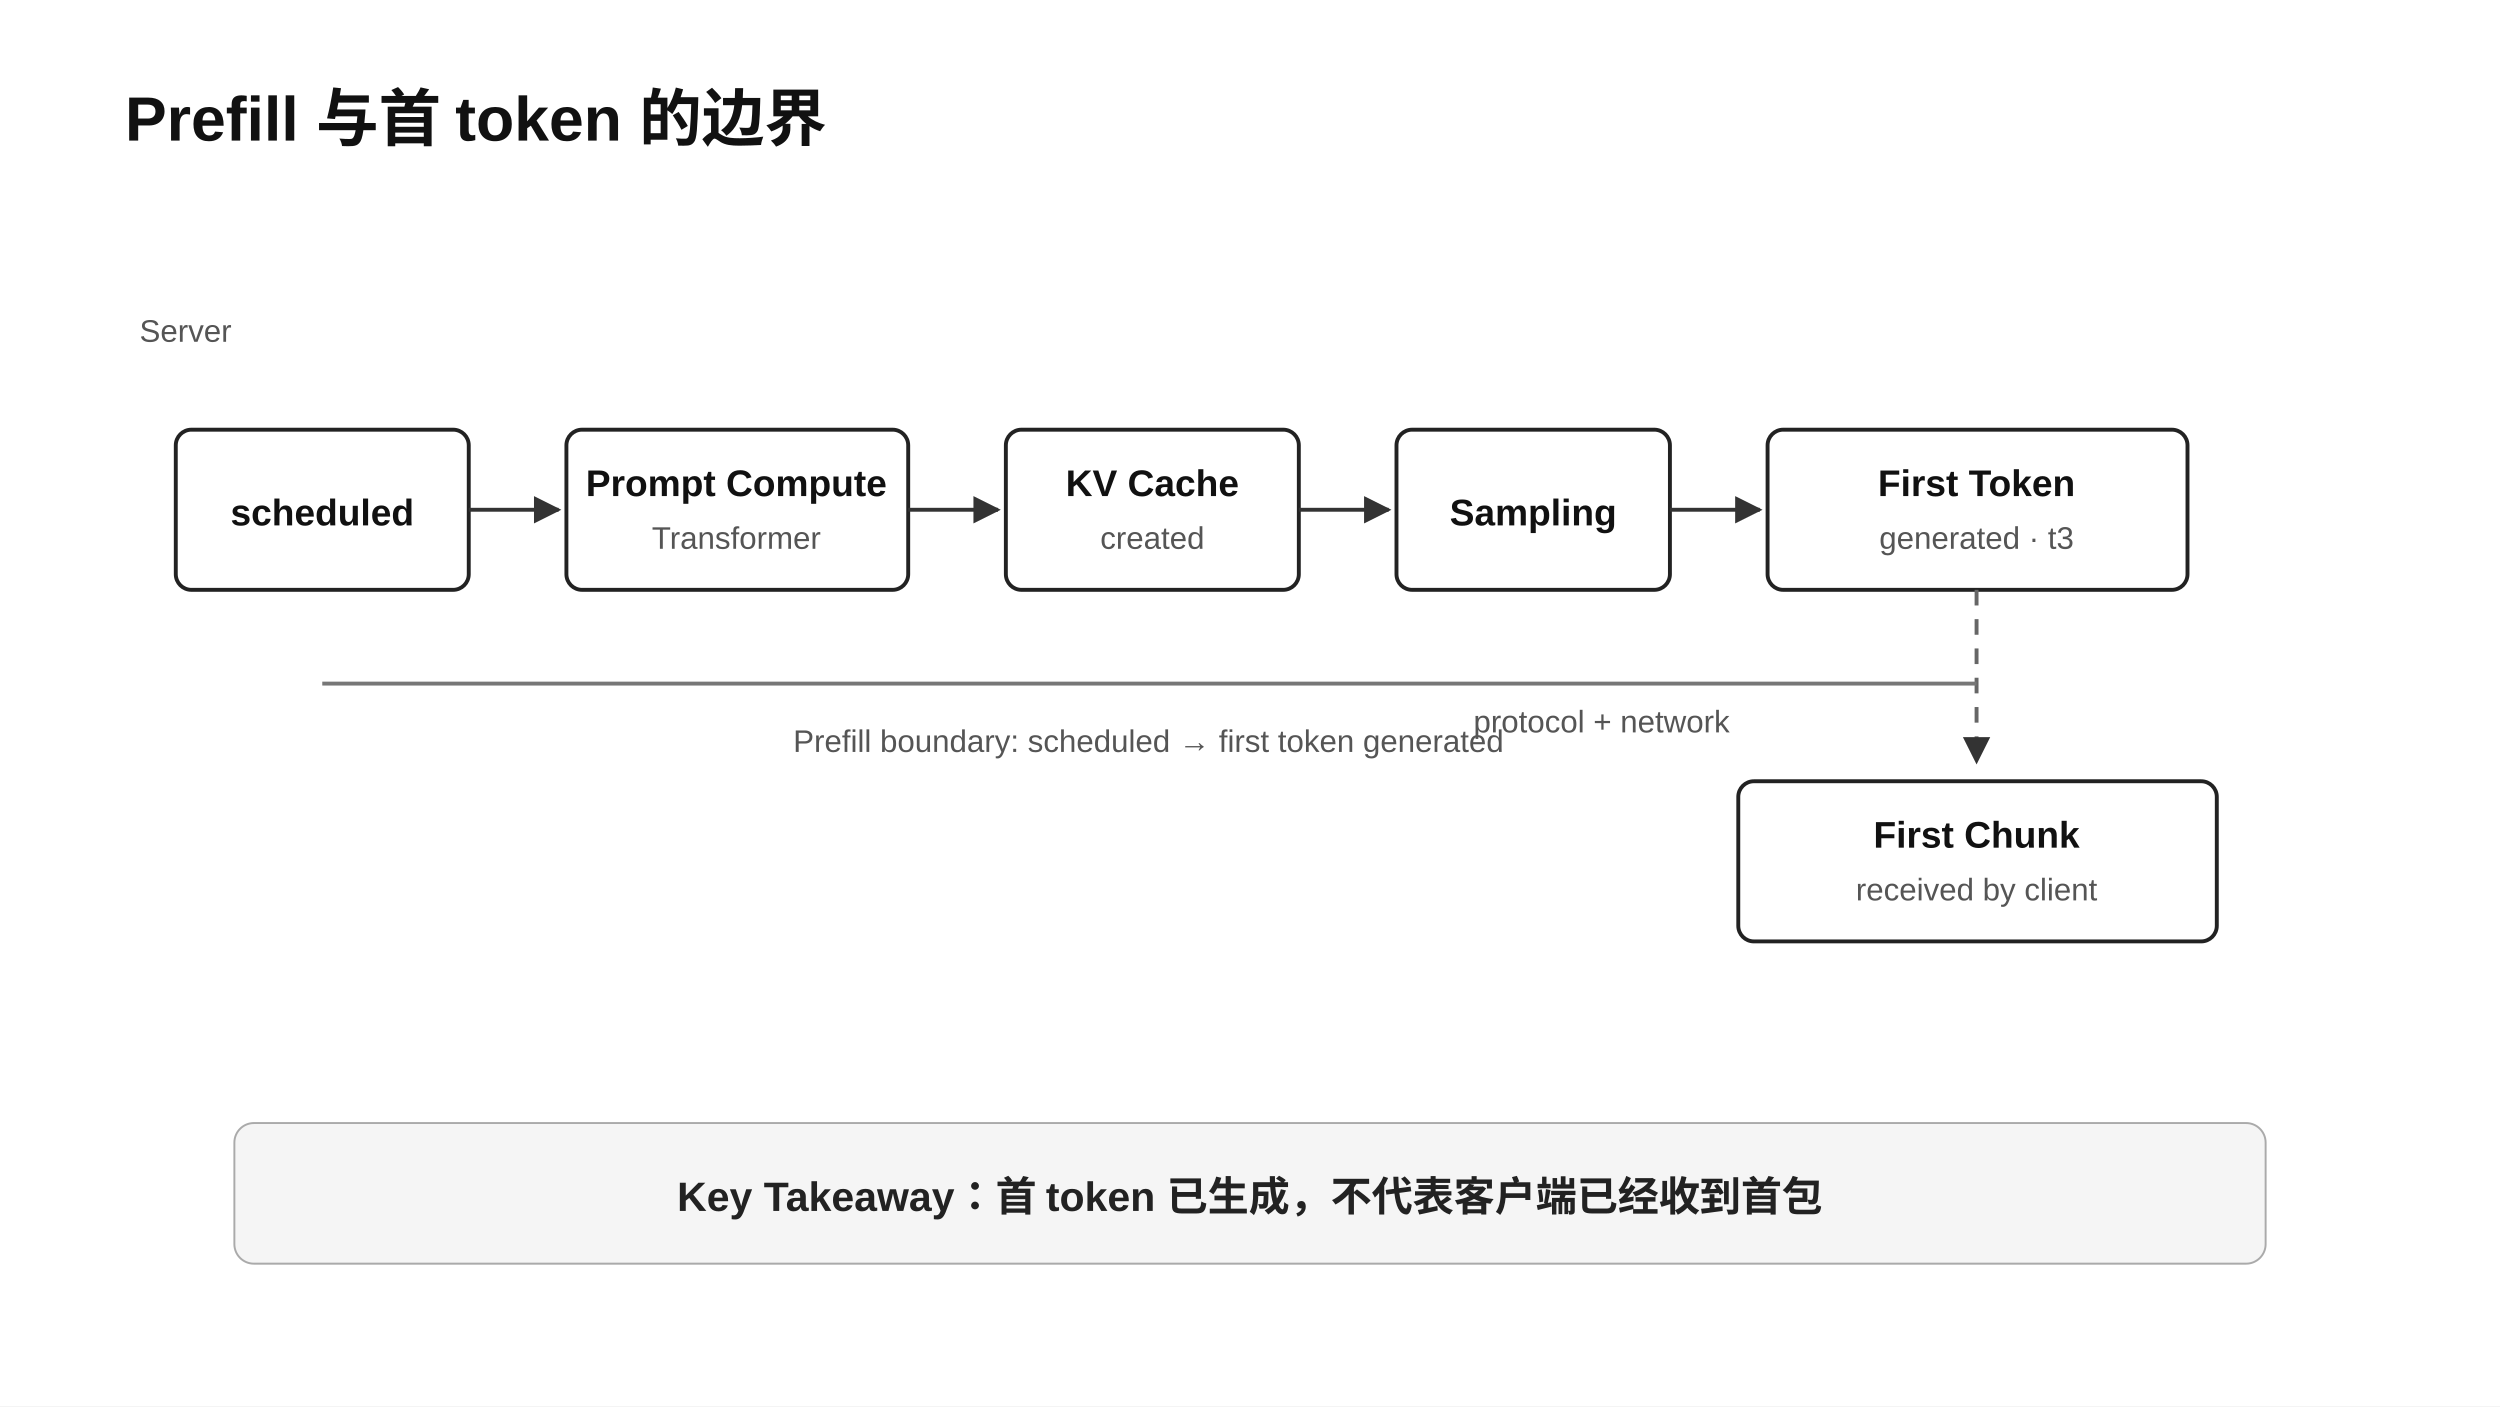
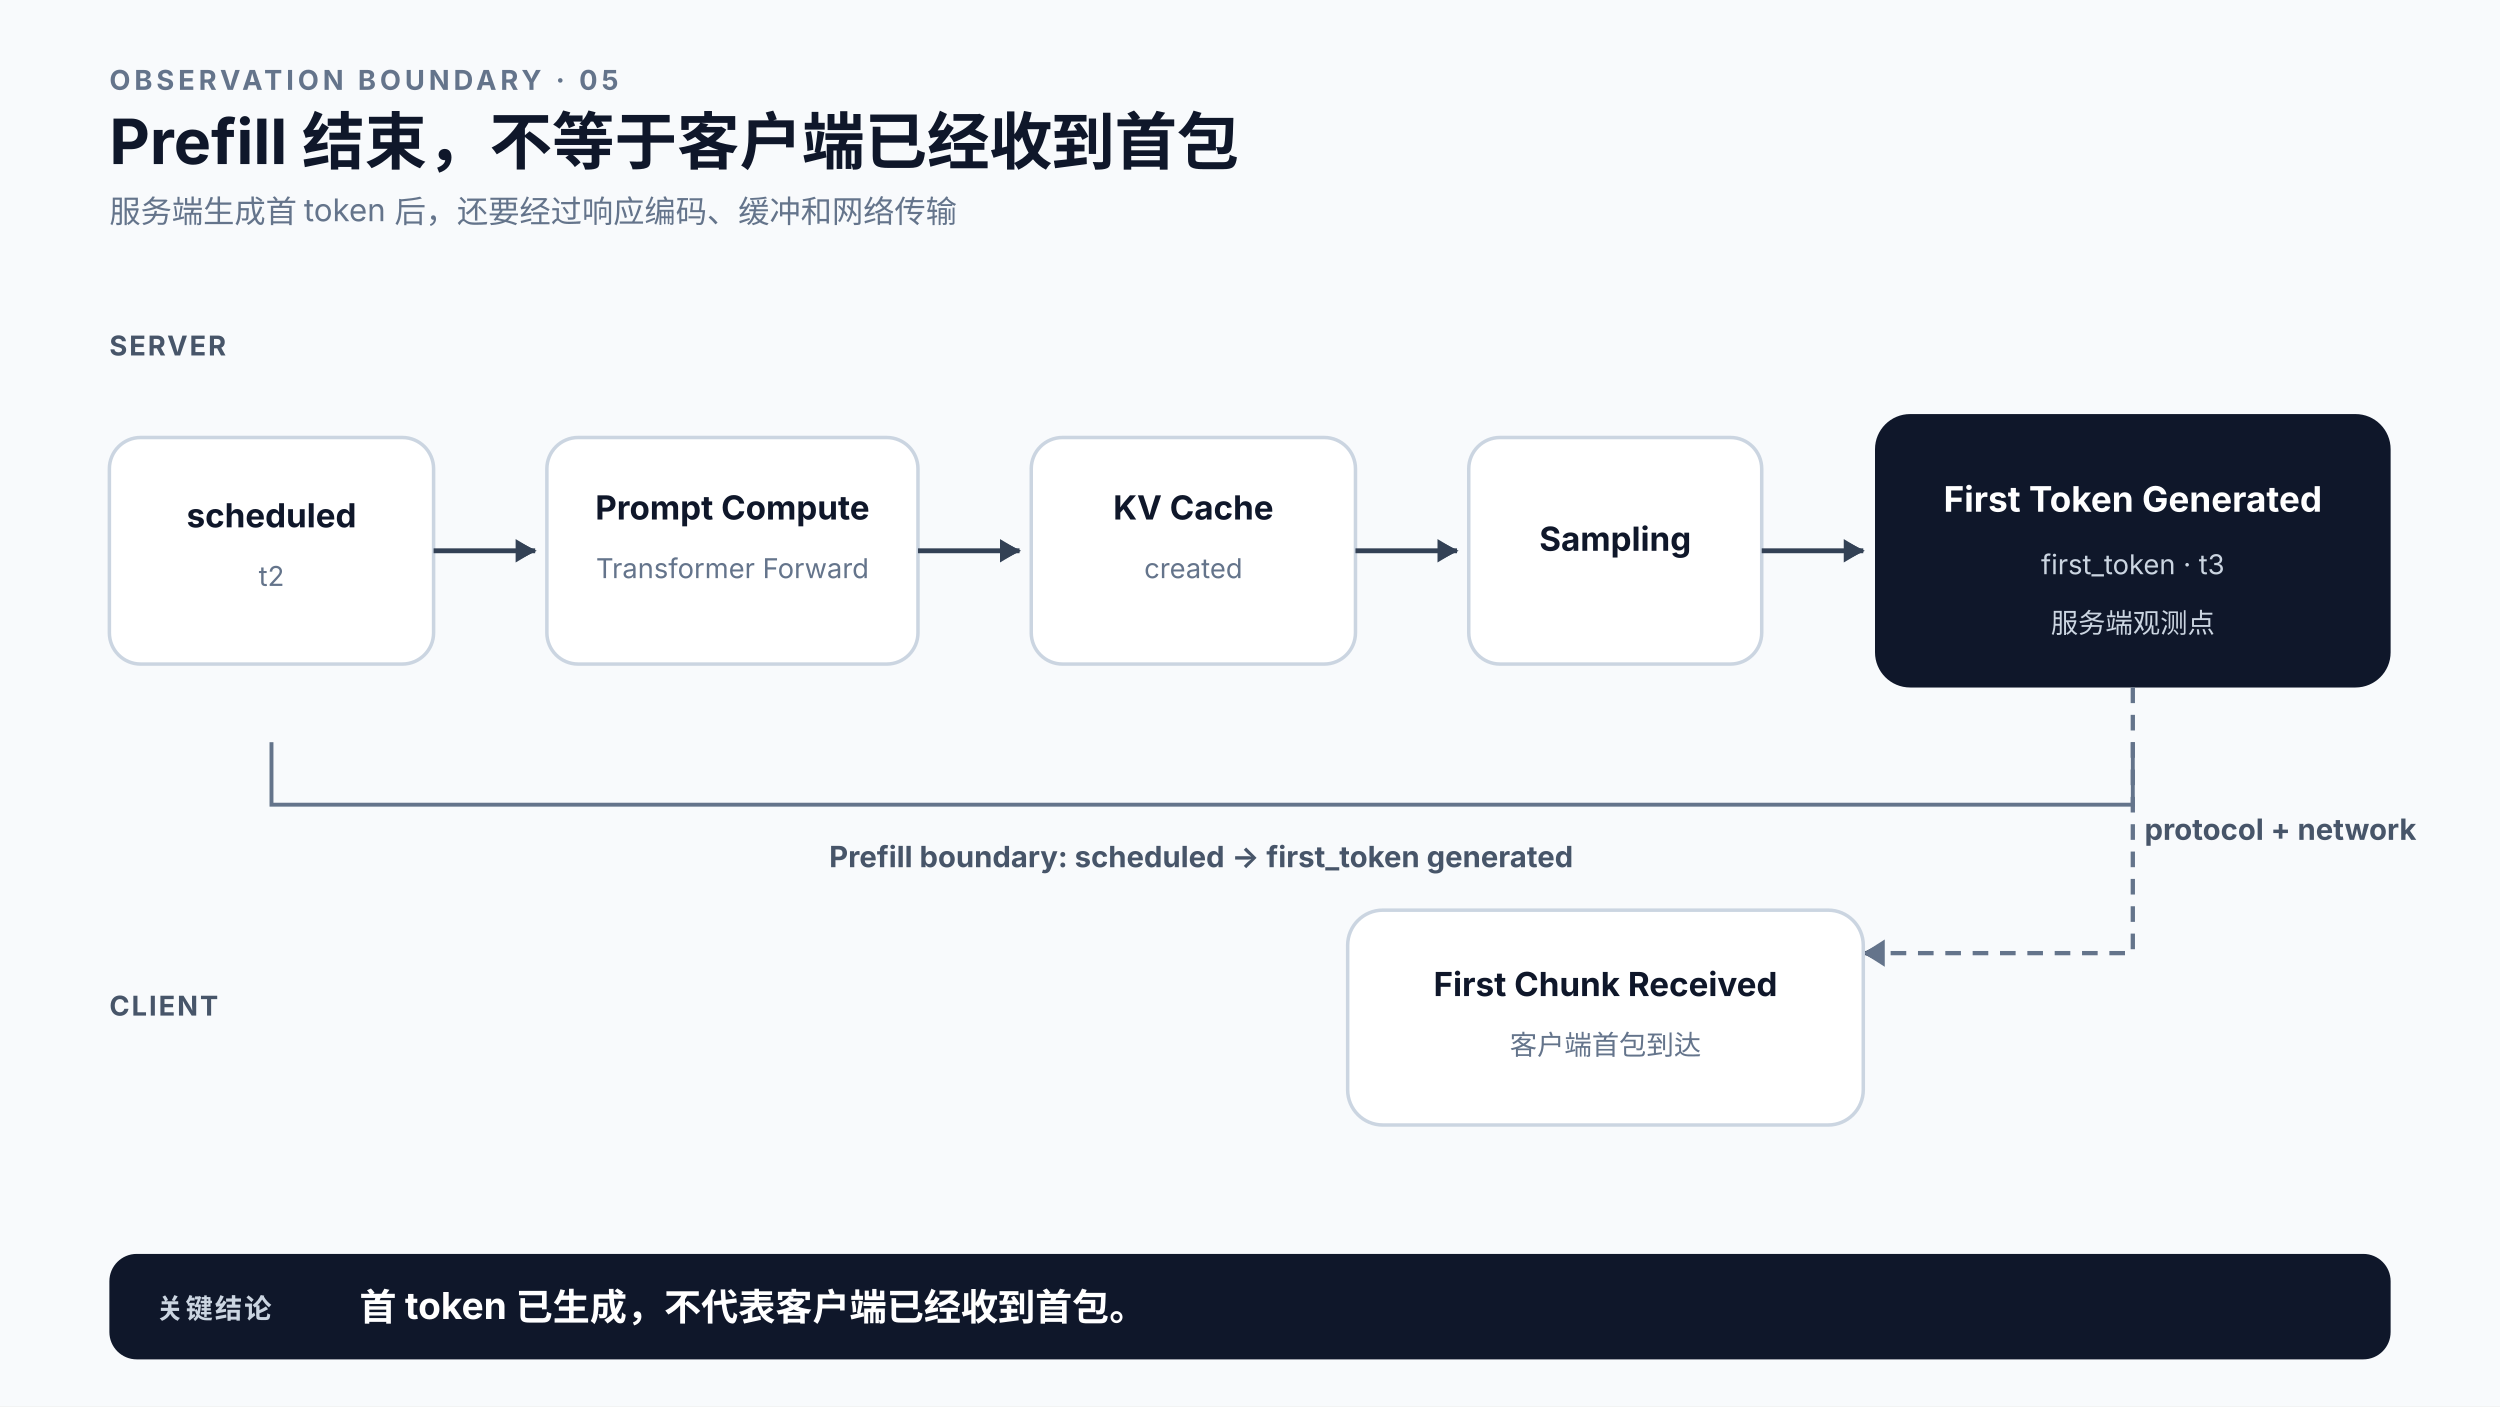
- <svg xmlns="http://www.w3.org/2000/svg" width="1280" height="720" viewBox="0 0 1280 720">
+ <svg xmlns="http://www.w3.org/2000/svg" width="1280" height="720" viewBox="0 0 1280 720" role="img" aria-labelledby="fig-title fig-desc" data-figure-system="chapter02-v2" fill="#0F172A">
  <defs>
-     <marker id="a" viewBox="0 0 10 10" refX="9" refY="5" markerWidth="7" markerHeight="7" orient="auto">
-       <path d="M0 0L10 5L0 10z" fill="#333" />
+     <marker id="arrow" viewBox="0 0 10 10" refX="9" refY="5" markerWidth="8" markerHeight="8" orient="auto" markerUnits="userSpaceOnUse">
+       <path d="M0 0L10 5L0 10Z" fill="#334155" />
    </marker>
-     <style>.t{font:700 32px Arial,sans-serif;fill:#111}.b{fill:#fff;stroke:#222;stroke-width:2}.h{font:600 19px Arial,sans-serif;fill:#111;text-anchor:middle}.s{font:16px Arial,sans-serif;fill:#555;text-anchor:middle}.l{stroke:#333;stroke-width:2;marker-end:url(#a)}.d{stroke:#666;stroke-width:2;stroke-dasharray:8 7;marker-end:url(#a)}.take{font:600 21px Arial,sans-serif;fill:#222;text-anchor:middle}</style>
+     <style>
+     text{font-family:-apple-system,BlinkMacSystemFont,"Segoe UI","PingFang SC","Microsoft YaHei",sans-serif}.k{font-size:14px;font-weight:700;letter-spacing:2px;fill:#64748B}.t{font-size:32px;font-weight:750}.sub{font-size:16px;fill:#64748B}.lane{font-size:14px;font-weight:750;letter-spacing:1px;fill:#475569}.node{fill:#FFFFFF;stroke:#CBD5E1;stroke-width:1.8}.focus{fill:#0F172A}.h{font-size:17px;font-weight:750}.hl{font-size:18px;font-weight:750;fill:#FFFFFF}.s{font-size:14px;fill:#64748B}.sl{font-size:14px;fill:#CBD5E1}.flow{fill:none;stroke:#334155;stroke-width:2.5;marker-end:url(#arrow)}.network{fill:none;stroke:#64748B;stroke-width:2.2;stroke-dasharray:8 6;marker-end:url(#arrow)}.bracket{fill:none;stroke:#64748B;stroke-width:2}.formula{font-size:15px;font-weight:700;fill:#475569}.take{fill:#0F172A}.tl{font-size:14px;font-weight:700;letter-spacing:1px;fill:#CBD5E1}.tv{font-size:19px;font-weight:650;fill:#FFFFFF}
+   </style>
  </defs>
-   <rect width="1280" height="720" fill="#fff" />
-   <text x="64" y="72" class="t">Prefill 与首 token 的边界</text>
-   <text x="95" y="175" class="s">Server</text>
-   <rect x="90" y="220" width="150" height="82" rx="8" class="b" />
-   <text x="165" y="269" class="h">scheduled</text>
-   <rect x="290" y="220" width="175" height="82" rx="8" class="b" />
-   <text x="377" y="254" class="h">Prompt Compute</text>
-   <text x="377" y="281" class="s">Transformer</text>
-   <rect x="515" y="220" width="150" height="82" rx="8" class="b" />
-   <text x="590" y="254" class="h">KV Cache</text>
-   <text x="590" y="281" class="s">created</text>
-   <rect x="715" y="220" width="140" height="82" rx="8" class="b" />
-   <text x="785" y="269" class="h">Sampling</text>
-   <rect x="905" y="220" width="215" height="82" rx="8" class="b" />
-   <text x="1012" y="254" class="h">First Token</text>
-   <text x="1012" y="281" class="s">generated · t3</text>
-   <line x1="240" y1="261" x2="286" y2="261" class="l" />
-   <line x1="465" y1="261" x2="511" y2="261" class="l" />
-   <line x1="665" y1="261" x2="711" y2="261" class="l" />
-   <line x1="855" y1="261" x2="901" y2="261" class="l" />
-   <line x1="1012" y1="302" x2="1012" y2="390" class="d" />
-   <rect x="890" y="400" width="245" height="82" rx="8" class="b" />
-   <text x="1012" y="434" class="h">First Chunk</text>
-   <text x="1012" y="461" class="s">received by client</text>
-   <text x="820" y="375" class="s">protocol + network</text>
-   <line x1="165" y1="350" x2="1012" y2="350" stroke="#777" stroke-width="2" />
-   <text x="588" y="385" class="s">Prefill boundary: scheduled → first token generated</text>
-   <rect x="120" y="575" width="1040" height="72" rx="10" fill="#f5f5f5" stroke="#aaa" />
-   <text x="640" y="620" class="take">Key Takeaway：首 token 已生成，不代表客户端已经收到首包</text>
+   <rect width="1280" height="720" fill="#F8FAFC" />
+   <text class="k" x="56" y="46">OBSERVATION BOUNDARY · 05</text>
+   <text class="t" x="56" y="84">Prefill 结束，不等于客户端已经收到首包</text>
+   <text class="sub" x="56" y="114">服务端生成首 token 后，还要经过响应编码、缓冲和网络传输</text>
+   <text class="lane" x="56" y="182">SERVER</text>
+   <g transform="translate(56 224)">
+     <rect class="node" width="166" height="116" rx="16" />
+     <text class="h" x="83" y="46" text-anchor="middle">scheduled</text>
+     <text class="s" x="83" y="76" text-anchor="middle">t2</text>
+   </g>
+   <path class="flow" d="M222 282H274" />
+   <path d="M274 282l-10 -6v12z" fill="#334155" />
+   <g transform="translate(280 224)">
+     <rect class="node" width="190" height="116" rx="16" />
+     <text class="h" x="95" y="42" text-anchor="middle">Prompt Compute</text>
+     <text class="s" x="95" y="72" text-anchor="middle">Transformer Forward</text>
+   </g>
+   <path class="flow" d="M470 282H522" />
+   <path d="M522 282l-10 -6v12z" fill="#334155" />
+   <g transform="translate(528 224)">
+     <rect class="node" width="166" height="116" rx="16" />
+     <text class="h" x="83" y="42" text-anchor="middle">KV Cache</text>
+     <text class="s" x="83" y="72" text-anchor="middle">created</text>
+   </g>
+   <path class="flow" d="M694 282H746" />
+   <path d="M746 282l-10 -6v12z" fill="#334155" />
+   <g transform="translate(752 224)">
+     <rect class="node" width="150" height="116" rx="16" />
+     <text class="h" x="75" y="58" text-anchor="middle">Sampling</text>
+   </g>
+   <path class="flow" d="M902 282H954" />
+   <path d="M954 282l-10 -6v12z" fill="#334155" />
+   <g transform="translate(960 212)">
+     <rect class="focus" width="264" height="140" rx="18" />
+     <text class="hl" x="132" y="50" text-anchor="middle" fill="#FFFFFF">First Token Generated</text>
+     <text class="sl" x="132" y="82" text-anchor="middle" fill="#CBD5E1">first_token · t3</text>
+     <text class="sl" x="132" y="112" text-anchor="middle" fill="#CBD5E1">服务端观测点</text>
+   </g>
+   <path class="bracket" d="M139 380V412H1092V380" />
+   <text class="formula" x="615" y="444" text-anchor="middle">Prefill boundary: scheduled → first_token generated</text>
+   <path class="network" d="M1092 352V488H954" />
+   <path d="M954 488l11 -7v14z" fill="#64748B" />
+   <text class="formula" x="1098" y="430">protocol + network</text>
+   <text class="lane" x="56" y="520">CLIENT</text>
+   <g transform="translate(690 466)">
+     <rect class="node" width="264" height="110" rx="18" />
+     <text class="h" x="132" y="44" text-anchor="middle">First Chunk Received</text>
+     <text class="s" x="132" y="74" text-anchor="middle">客户端首包到达</text>
+   </g>
+   <rect class="take" x="56" y="642" width="1168" height="54" rx="14" />
+   <text class="tl" x="80" y="675" fill="#CBD5E1">关键结论</text>
+   <text class="tv" x="184" y="676" fill="#FFFFFF">首 token 已生成，不代表客户端已经收到首包。</text>
</svg>
